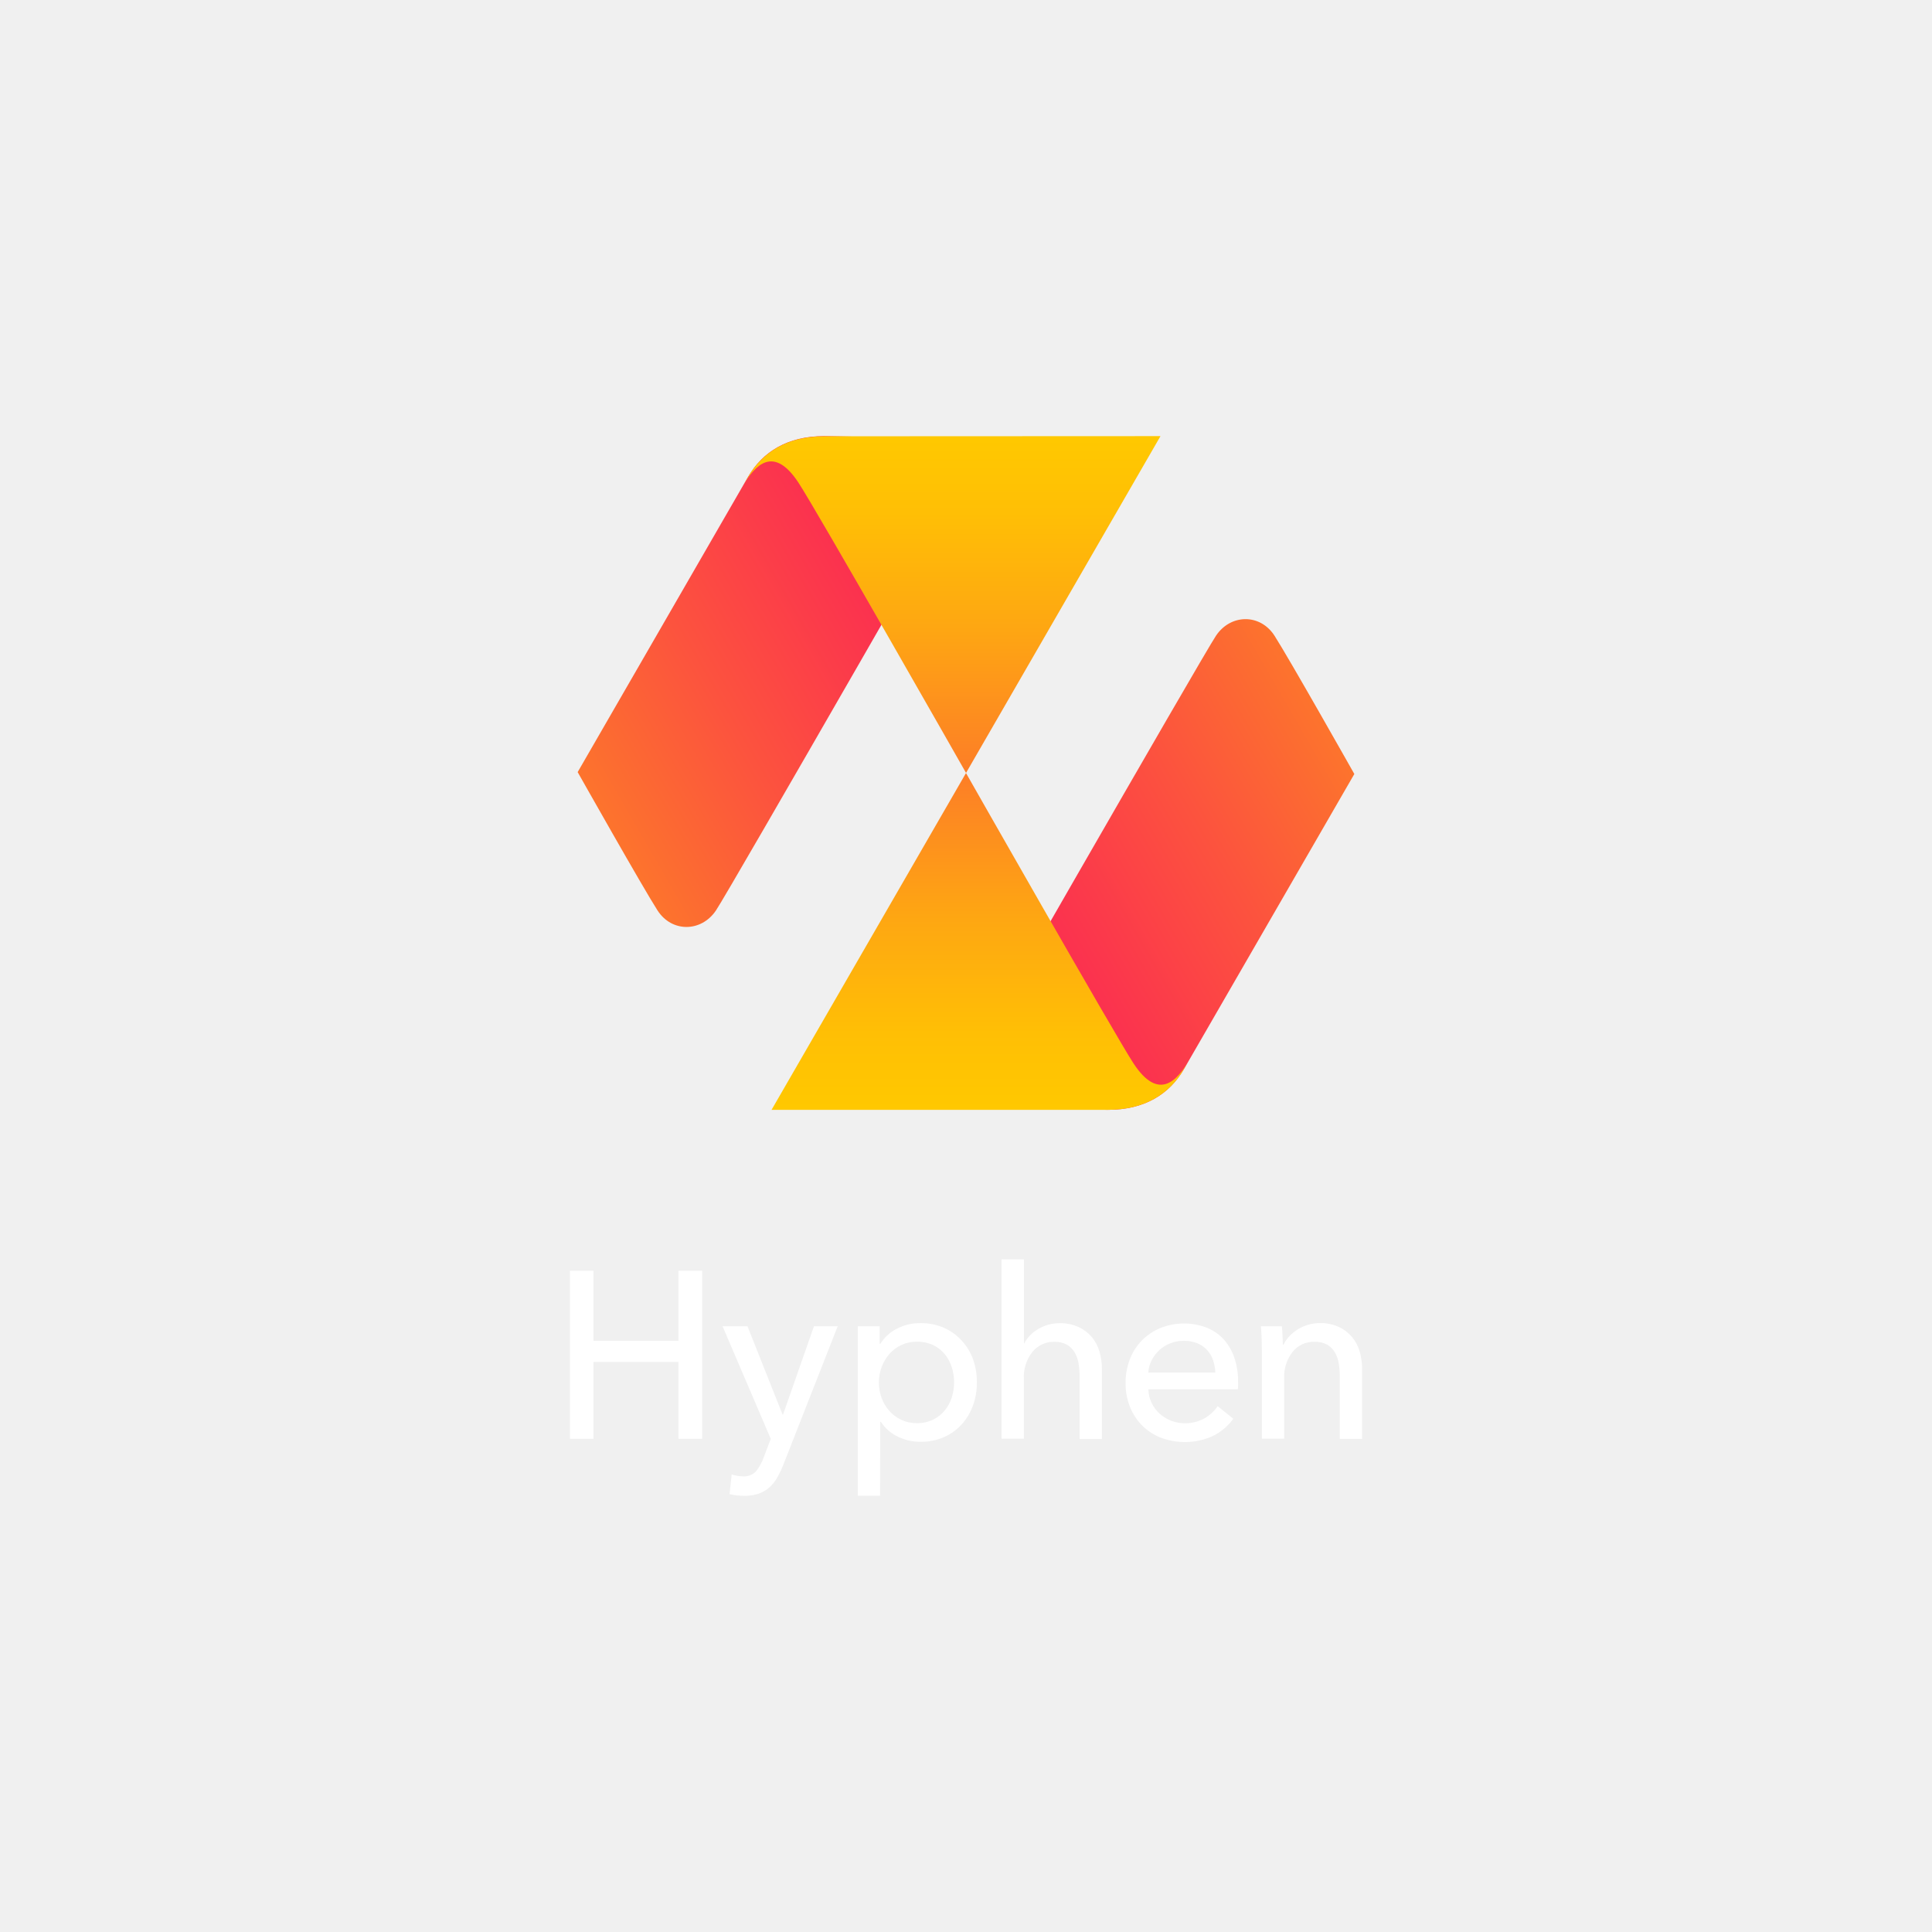
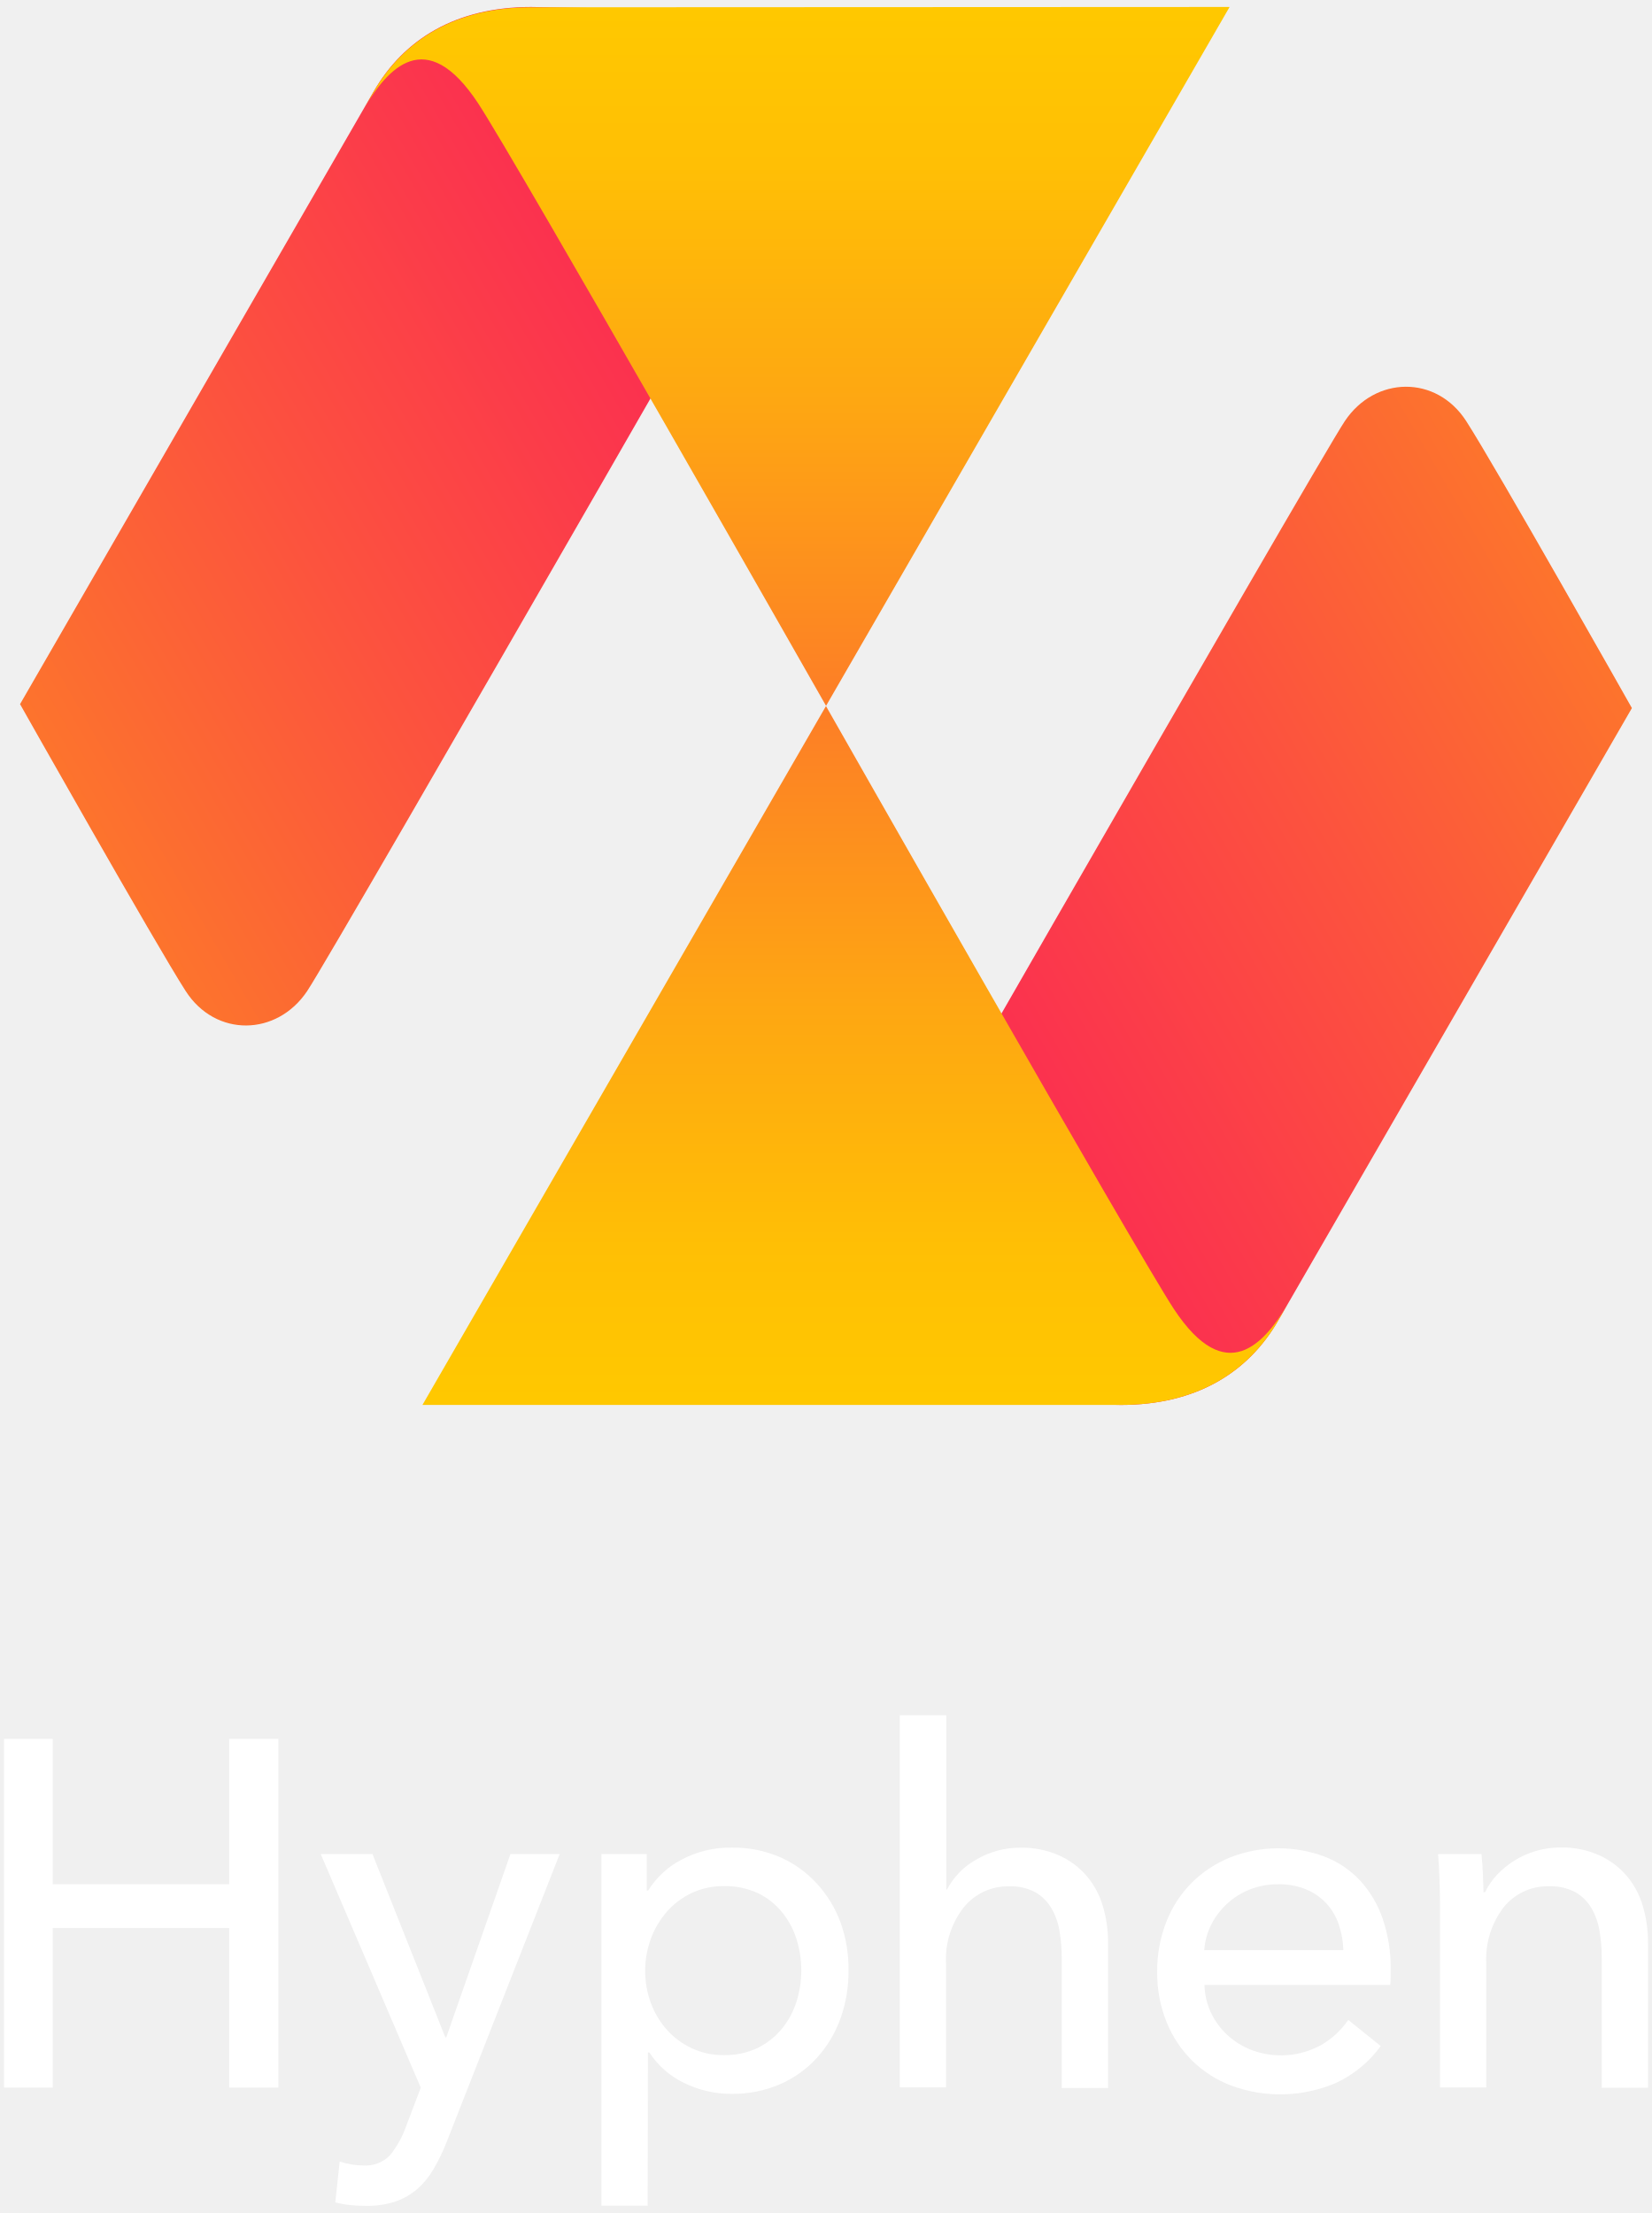
- <svg xmlns="http://www.w3.org/2000/svg" xmlns:xlink="http://www.w3.org/1999/xlink" viewBox="0 0 500 500">
-   <linearGradient id="hyphen-logo-vertical-rgb-negative-a" gradientUnits="userSpaceOnUse" x1="201.91" x2="431.81" y1="284.35" y2="151.61">
-     <stop offset="0" stop-color="#fa0a64" />
-     <stop offset=".11" stop-color="#fa135f" />
-     <stop offset=".28" stop-color="#fb2b52" />
-     <stop offset=".49" stop-color="#fc533e" />
-     <stop offset=".75" stop-color="#fd8a21" />
-     <stop offset="1" stop-color="#ffc800" />
-   </linearGradient>
-   <linearGradient id="hyphen-logo-vertical-rgb-negative-b" gradientTransform="matrix(-1 0 -0 -1 -6694.05 -2064.7)" gradientUnits="userSpaceOnUse" x1="-6947.69" x2="-6947.69" y1="-2351.29" y2="-2177.71">
-     <stop offset="0" stop-color="#ffc800" />
-     <stop offset=".11" stop-color="#ffbf05" />
-     <stop offset=".28" stop-color="#fea712" />
-     <stop offset=".49" stop-color="#fd7f26" />
-     <stop offset=".75" stop-color="#fc4843" />
-     <stop offset="1" stop-color="#fa0a64" />
-   </linearGradient>
-   <linearGradient id="hyphen-logo-vertical-rgb-negative-c" gradientTransform="matrix(-1 0 -0 -1 -5035.87 -1979.03)" x1="-5334.06" x2="-5104.01" xlink:href="#hyphen-logo-vertical-rgb-negative-a" y1="-2094.75" y2="-2227.57" />
-   <linearGradient id="hyphen-logo-vertical-rgb-negative-d" gradientTransform="translate(1658.18 85.67)" x1="-1411.81" x2="-1411.81" xlink:href="#hyphen-logo-vertical-rgb-negative-b" y1="27.87" y2="201.44" />
-   <g fill="#fff">
-     <path d="m147.5 328.87h6.08v18.13h22v-18.13h6.14v43.49h-6.14v-19.9h-22v19.9h-6.08z" />
-     <path d="m202.53 366.09h.12l8-22.85h6.14l-14.13 36a23.72 23.72 0 0 1 -1.6 3.29 10 10 0 0 1 -2 2.46 8.38 8.38 0 0 1 -2.73 1.57 11.18 11.18 0 0 1 -3.72.55q-.92 0-1.87-.09a13.21 13.21 0 0 1 -1.93-.34l.55-5.1a9.11 9.11 0 0 0 2.89.49 4.26 4.26 0 0 0 3.38-1.26 12.33 12.33 0 0 0 2-3.59l1.84-4.85-12.47-29.13h6.45z" />
-     <path d="m227.76 387.09h-5.76v-43.85h5.65v4.54h.18a10.75 10.75 0 0 1 4.14-3.84 12.91 12.91 0 0 1 6.34-1.51 14.6 14.6 0 0 1 5.91 1.17 13.61 13.61 0 0 1 4.59 3.26 14.66 14.66 0 0 1 3 4.88 17 17 0 0 1 1 6 17.24 17.24 0 0 1 -1 6 14.83 14.83 0 0 1 -2.94 4.91 13.56 13.56 0 0 1 -4.6 3.29 14.77 14.77 0 0 1 -6.06 1.2 13.2 13.2 0 0 1 -5.88-1.35 10.63 10.63 0 0 1 -4.35-3.81h-.18zm19.16-29.36a12.74 12.74 0 0 0 -.61-3.93 10 10 0 0 0 -1.84-3.38 8.82 8.82 0 0 0 -3-2.33 9.71 9.71 0 0 0 -4.21-.86 9.26 9.26 0 0 0 -4 .86 9.45 9.45 0 0 0 -3.1 2.33 10.77 10.77 0 0 0 -2 3.38 11.64 11.64 0 0 0 0 8 10.39 10.39 0 0 0 2 3.35 9.65 9.65 0 0 0 3.1 2.3 9.25 9.25 0 0 0 4 .86 9.42 9.42 0 0 0 4.21-.89 9.15 9.15 0 0 0 3-2.36 10 10 0 0 0 1.84-3.38 12.73 12.73 0 0 0 .61-3.95z" />
-     <path d="m265.09 347.66a9 9 0 0 1 3.56-3.68 10.64 10.64 0 0 1 5.65-1.54 11.33 11.33 0 0 1 4.85 1 9.83 9.83 0 0 1 3.38 2.55 10.32 10.32 0 0 1 2 3.75 15.94 15.94 0 0 1 .65 4.61v18.06h-5.78v-16.19a19.88 19.88 0 0 0 -.28-3.39 8.17 8.17 0 0 0 -1-2.83 5.59 5.59 0 0 0 -2-2 6.45 6.45 0 0 0 -3.29-.74 7.07 7.07 0 0 0 -5.65 2.62 10.47 10.47 0 0 0 -2.21 7v15.45h-5.77v-46.41h5.8v21.74z" />
-     <path d="m320.42 357.55v1a8 8 0 0 1 -.06 1h-23.16a8.6 8.6 0 0 0 .8 3.45 9.09 9.09 0 0 0 2.06 2.81 9.54 9.54 0 0 0 3 1.86 10.39 10.39 0 0 0 8.69-.62 10.42 10.42 0 0 0 3.38-3.13l4.05 3.26a14.49 14.49 0 0 1 -5.5 4.56 17.62 17.62 0 0 1 -13.17.36 14.2 14.2 0 0 1 -4.85-3.1 14.38 14.38 0 0 1 -3.19-4.82 16.27 16.27 0 0 1 -1.17-6.26 16.7 16.7 0 0 1 1.14-6.23 14.27 14.27 0 0 1 3.17-4.88 14.54 14.54 0 0 1 4.8-3.16 16.48 16.48 0 0 1 11.79-.09 12 12 0 0 1 4.43 3 13.56 13.56 0 0 1 2.8 4.76 18.87 18.87 0 0 1 .99 6.23zm-5.9-2.33a11 11 0 0 0 -.58-3.22 7.4 7.4 0 0 0 -1.54-2.61 7.22 7.22 0 0 0 -2.52-1.75 8.92 8.92 0 0 0 -3.53-.64 9.35 9.35 0 0 0 -3.47.64 9 9 0 0 0 -2.82 1.75 9.21 9.21 0 0 0 -2 2.61 8.32 8.32 0 0 0 -.89 3.22z" />
-     <path d="m331.74 343.24q.12 1.11.18 2.49t.08 2.27h.18a8.48 8.48 0 0 1 1.5-2.18 10.93 10.93 0 0 1 2.18-1.78 10.78 10.78 0 0 1 2.7-1.2 10.92 10.92 0 0 1 3.07-.43 11.33 11.33 0 0 1 4.85 1 9.82 9.82 0 0 1 3.38 2.55 10.3 10.3 0 0 1 2 3.75 15.94 15.94 0 0 1 .65 4.61v18.06h-5.77v-16.18a19.78 19.78 0 0 0 -.28-3.38 8.15 8.15 0 0 0 -1-2.83 5.5 5.5 0 0 0 -2-2 6.63 6.63 0 0 0 -3.32-.74 7 7 0 0 0 -5.62 2.61 10.52 10.52 0 0 0 -2.18 7v15.48h-5.77v-22.84q0-1.17-.06-3t-.18-3.26z" />
+ <svg xmlns="http://www.w3.org/2000/svg" width="206" height="276" viewBox="0 0 206 276" fill="none">
+   <g clip-path="url(#clip0_3_62)">
+     <path d="M0.5 216.87H6.58V235H28.58V216.87H34.72V260.36H28.58V240.46H6.58V260.36H0.5V216.87Z" fill="white" />
+     <path d="M55.53 254.09H55.65L63.65 231.24H69.79L55.66 267.24C55.212 268.376 54.677 269.476 54.06 270.53C53.528 271.451 52.853 272.282 52.06 272.99C51.257 273.681 50.331 274.214 49.33 274.56C48.13 274.952 46.872 275.138 45.61 275.11C44.997 275.11 44.373 275.08 43.74 275.02C43.089 274.955 42.444 274.841 41.81 274.68L42.36 269.58C43.291 269.898 44.267 270.064 45.25 270.07C45.871 270.12 46.496 270.033 47.08 269.815C47.664 269.598 48.193 269.254 48.63 268.81C49.493 267.734 50.169 266.52 50.63 265.22L52.47 260.37L40 231.24H46.45L55.53 254.09Z" fill="white" />
+     <path d="M80.76 275.09H75V231.24H80.65V235.78H80.83C81.843 234.154 83.272 232.828 84.97 231.94C86.919 230.903 89.102 230.383 91.31 230.43C93.34 230.405 95.353 230.803 97.22 231.6C98.96 232.355 100.524 233.465 101.81 234.86C103.121 236.274 104.141 237.932 104.81 239.74C105.501 241.664 105.84 243.696 105.81 245.74C105.835 247.783 105.496 249.815 104.81 251.74C104.158 253.552 103.159 255.22 101.87 256.65C100.585 258.058 99.017 259.179 97.27 259.94C95.357 260.763 93.292 261.172 91.21 261.14C89.172 261.15 87.159 260.688 85.33 259.79C83.556 258.946 82.05 257.628 80.98 255.98H80.8L80.76 275.09ZM99.92 245.73C99.924 244.396 99.718 243.07 99.31 241.8C98.921 240.565 98.296 239.417 97.47 238.42C96.651 237.435 95.627 236.64 94.47 236.09C93.148 235.493 91.71 235.199 90.26 235.23C88.879 235.215 87.513 235.509 86.26 236.09C85.077 236.644 84.021 237.437 83.16 238.42C82.292 239.415 81.614 240.56 81.16 241.8C80.215 244.383 80.215 247.217 81.16 249.8C81.609 251.033 82.288 252.17 83.16 253.15C84.028 254.118 85.082 254.9 86.26 255.45C87.512 256.032 88.879 256.326 90.26 256.31C91.713 256.342 93.154 256.038 94.47 255.42C95.625 254.853 96.647 254.049 97.47 253.06C98.296 252.063 98.921 250.915 99.31 249.68C99.72 248.404 99.926 247.071 99.92 245.73Z" fill="white" />
+     <path d="M118.09 235.66C118.895 234.115 120.132 232.836 121.65 231.98C123.352 230.948 125.31 230.415 127.3 230.44C128.971 230.412 130.627 230.753 132.15 231.44C133.449 232.034 134.602 232.905 135.53 233.99C136.45 235.088 137.131 236.365 137.53 237.74C137.971 239.237 138.19 240.79 138.18 242.35V260.41H132.4V244.22C132.404 243.084 132.31 241.95 132.12 240.83C131.964 239.833 131.625 238.874 131.12 238C130.636 237.173 129.947 236.484 129.12 236C128.108 235.466 126.973 235.211 125.83 235.26C124.751 235.236 123.68 235.46 122.701 235.914C121.722 236.369 120.859 237.041 120.18 237.88C118.623 239.87 117.838 242.356 117.97 244.88V260.33H112.2V213.92H118V235.66H118.09Z" fill="white" />
+     <path d="M173.42 245.55V246.55C173.421 246.884 173.401 247.218 173.36 247.55H150.2C150.224 248.743 150.497 249.918 151 251C151.499 252.061 152.199 253.015 153.06 253.81C153.936 254.611 154.953 255.242 156.06 255.67C157.467 256.202 158.973 256.422 160.473 256.315C161.973 256.208 163.433 255.776 164.75 255.05C166.096 254.272 167.251 253.202 168.13 251.92L172.18 255.18C170.756 257.135 168.865 258.703 166.68 259.74C162.502 261.559 157.781 261.688 153.51 260.1C151.699 259.409 150.048 258.354 148.66 257C147.281 255.626 146.196 253.986 145.47 252.18C144.671 250.191 144.274 248.063 144.3 245.92C144.279 243.79 144.666 241.675 145.44 239.69C146.15 237.863 147.229 236.202 148.61 234.81C149.984 233.448 151.616 232.374 153.41 231.65C157.194 230.167 161.393 230.135 165.2 231.56C166.884 232.214 168.398 233.239 169.63 234.56C170.88 235.938 171.833 237.558 172.43 239.32C173.107 241.326 173.442 243.433 173.42 245.55ZM167.52 243.22C167.488 242.124 167.293 241.038 166.94 240C166.612 239.033 166.088 238.144 165.4 237.39C164.695 236.633 163.836 236.036 162.88 235.64C161.759 235.19 160.558 234.972 159.35 235C158.163 234.991 156.986 235.208 155.88 235.64C154.84 236.044 153.883 236.637 153.06 237.39C152.242 238.133 151.565 239.017 151.06 240C150.549 241.002 150.246 242.098 150.17 243.22H167.52Z" fill="white" />
+     <path d="M184.74 231.24C184.82 231.98 184.88 232.81 184.92 233.73C184.96 234.65 184.987 235.407 185 236H185.18C185.563 235.199 186.069 234.464 186.68 233.82C187.327 233.135 188.06 232.537 188.86 232.04C189.701 231.518 190.609 231.114 191.56 230.84C192.558 230.551 193.591 230.407 194.63 230.41C196.301 230.382 197.957 230.723 199.48 231.41C200.779 232.004 201.932 232.874 202.86 233.96C203.78 235.057 204.461 236.335 204.86 237.71C205.301 239.207 205.52 240.76 205.51 242.32V260.38H199.74V244.2C199.744 243.067 199.65 241.937 199.46 240.82C199.305 239.823 198.966 238.863 198.46 237.99C197.979 237.16 197.29 236.471 196.46 235.99C195.437 235.459 194.292 235.204 193.14 235.25C192.066 235.225 191 235.447 190.025 235.899C189.051 236.352 188.194 237.023 187.52 237.86C185.977 239.856 185.204 242.341 185.34 244.86V260.34H179.57V237.5C179.57 236.72 179.55 235.72 179.51 234.5C179.47 233.28 179.41 232.193 179.33 231.24H184.74Z" fill="white" />
+     <path d="M167.7 52.52C164.12 57.88 97.33 174.39 97.33 174.39L139.78 175.22C149.12 175.22 155.64 171.22 159.41 164.67L203.5 88.31C203.5 88.31 186.57 58.31 182.84 52.52C179.11 46.73 171.47 46.88 167.7 52.52Z" fill="url(#paint0_linear_3_62)" />
+     <path d="M139.78 175.22C149.12 175.22 155.64 171.22 159.41 164.67L160.58 162.67C157.67 167.52 152.91 173.15 146.38 163.25C141.62 156 103 88.06 103 88.06L52.68 175.22H139.78Z" fill="url(#paint1_linear_3_62)" />
+     <path d="M38.3 123.61C41.89 118.23 108.72 1.61 108.72 1.61L66.22 0.87C56.88 0.87 50.36 4.87 46.59 11.42L2.5 87.82C2.5 87.82 19.43 117.82 23.16 123.61C26.89 129.4 34.53 129.25 38.3 123.61Z" fill="url(#paint2_linear_3_62)" />
+     <path d="M66.22 0.91C56.88 0.91 50.36 4.91 46.59 11.46L45.42 13.46C48.33 8.61 53.09 2.98 59.62 12.88C64.38 20.11 103.01 88.03 103.01 88.03L153.33 0.87L66.22 0.91Z" fill="url(#paint3_linear_3_62)" />
  </g>
-   <path d="m314.7 164.52c-3.58 5.36-70.37 121.87-70.37 121.87l42.45.83c9.34 0 15.86-4 19.63-10.55l44.09-76.36s-16.93-30-20.66-35.79-11.37-5.64-15.14 0z" fill="url(#hyphen-logo-vertical-rgb-negative-a)" />
-   <path d="m286.78 287.22c9.34 0 15.86-4 19.63-10.55l1.17-2c-2.91 4.85-7.67 10.48-14.2.58-4.76-7.25-43.38-75.19-43.38-75.19l-50.32 87.16z" fill="url(#hyphen-logo-vertical-rgb-negative-b)" />
-   <path d="m185.3 235.61c3.59-5.38 70.42-122 70.42-122l-42.5-.74c-9.34 0-15.86 4-19.63 10.55l-44.09 76.4s16.93 30 20.66 35.79 11.37 5.64 15.14 0z" fill="url(#hyphen-logo-vertical-rgb-negative-c)" />
-   <path d="m213.22 112.91c-9.34 0-15.86 4-19.63 10.55l-1.17 2c2.91-4.85 7.67-10.48 14.2-.58 4.76 7.23 43.39 75.15 43.39 75.15l50.32-87.16z" fill="url(#hyphen-logo-vertical-rgb-negative-d)" />
+   <defs>
+     <linearGradient id="paint0_linear_3_62" x1="54.91" y1="172.35" x2="284.81" y2="39.61" gradientUnits="userSpaceOnUse">
+       <stop stop-color="#FA0A64" />
+       <stop offset="0.11" stop-color="#FA135F" />
+       <stop offset="0.28" stop-color="#FB2B52" />
+       <stop offset="0.49" stop-color="#FC533E" />
+       <stop offset="0.75" stop-color="#FD8A21" />
+       <stop offset="1" stop-color="#FFC800" />
+     </linearGradient>
+     <linearGradient id="paint1_linear_3_62" x1="106.64" y1="174.59" x2="106.64" y2="1.01" gradientUnits="userSpaceOnUse">
+       <stop stop-color="#FFC800" />
+       <stop offset="0.11" stop-color="#FFBF05" />
+       <stop offset="0.28" stop-color="#FEA712" />
+       <stop offset="0.49" stop-color="#FD7F26" />
+       <stop offset="0.75" stop-color="#FC4843" />
+       <stop offset="1" stop-color="#FA0A64" />
+     </linearGradient>
+     <linearGradient id="paint2_linear_3_62" x1="151.19" y1="3.72" x2="-78.86" y2="136.54" gradientUnits="userSpaceOnUse">
+       <stop stop-color="#FA0A64" />
+       <stop offset="0.11" stop-color="#FA135F" />
+       <stop offset="0.28" stop-color="#FB2B52" />
+       <stop offset="0.49" stop-color="#FC533E" />
+       <stop offset="0.75" stop-color="#FD8A21" />
+       <stop offset="1" stop-color="#FFC800" />
+     </linearGradient>
+     <linearGradient id="paint3_linear_3_62" x1="99.37" y1="1.54" x2="99.37" y2="175.11" gradientUnits="userSpaceOnUse">
+       <stop stop-color="#FFC800" />
+       <stop offset="0.11" stop-color="#FFBF05" />
+       <stop offset="0.28" stop-color="#FEA712" />
+       <stop offset="0.49" stop-color="#FD7F26" />
+       <stop offset="0.75" stop-color="#FC4843" />
+       <stop offset="1" stop-color="#FA0A64" />
+     </linearGradient>
+     <clipPath id="clip0_3_62">
+       <rect width="206" height="276" fill="white" />
+     </clipPath>
+   </defs>
</svg>
